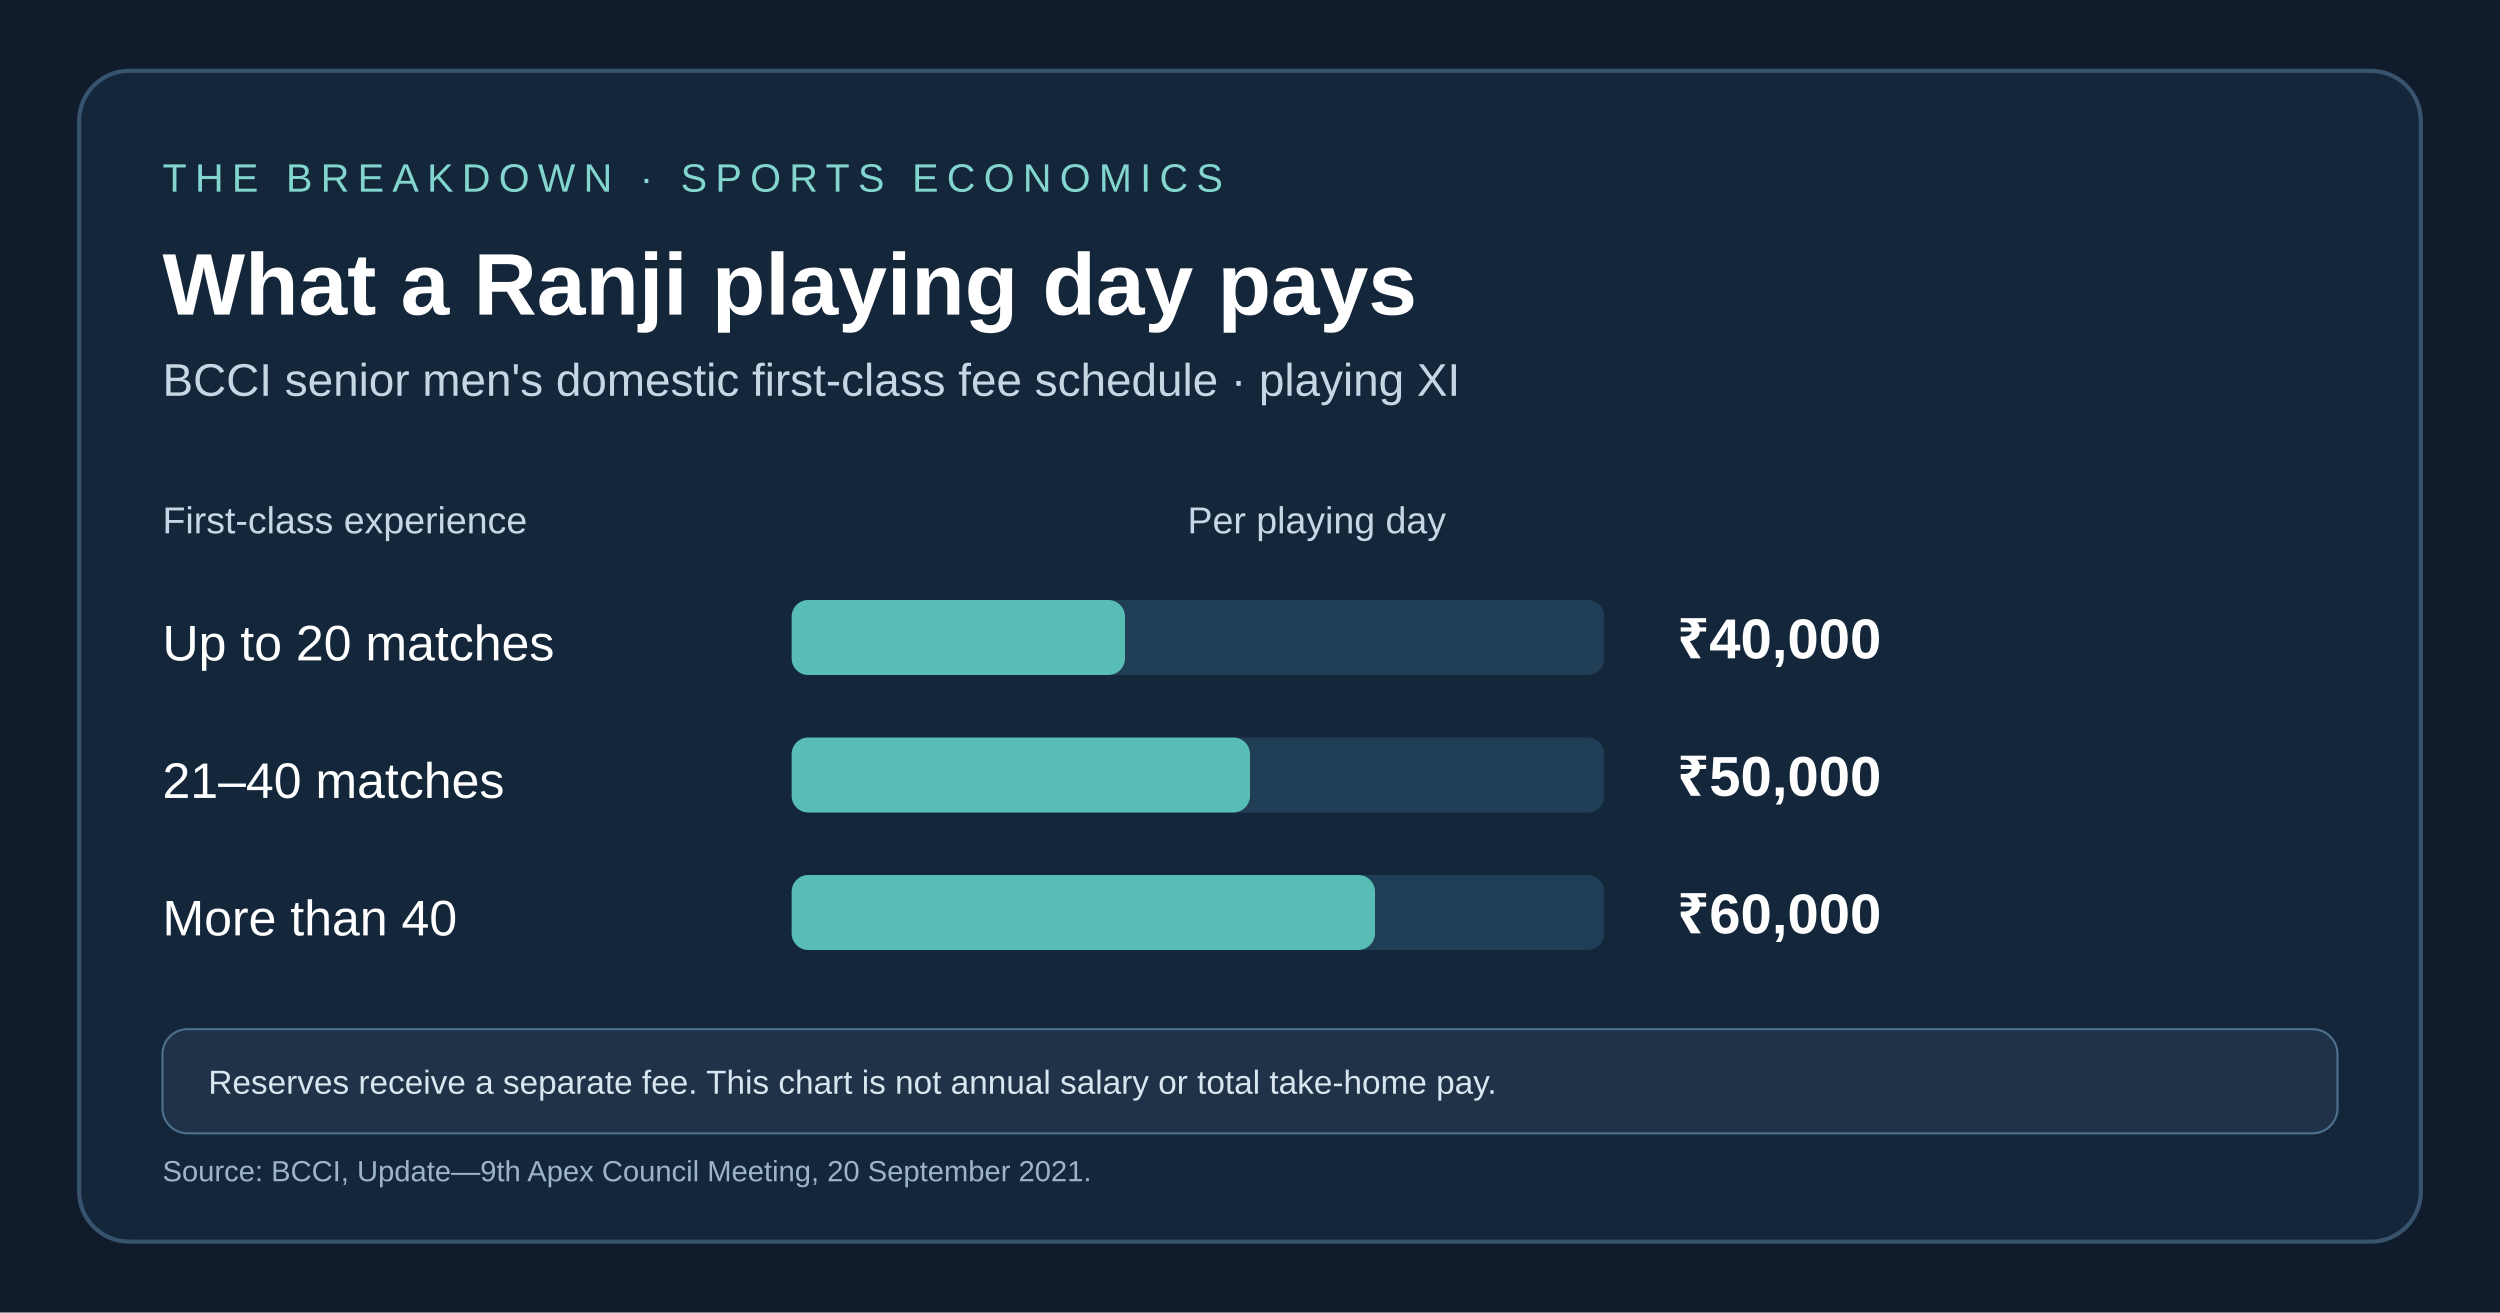
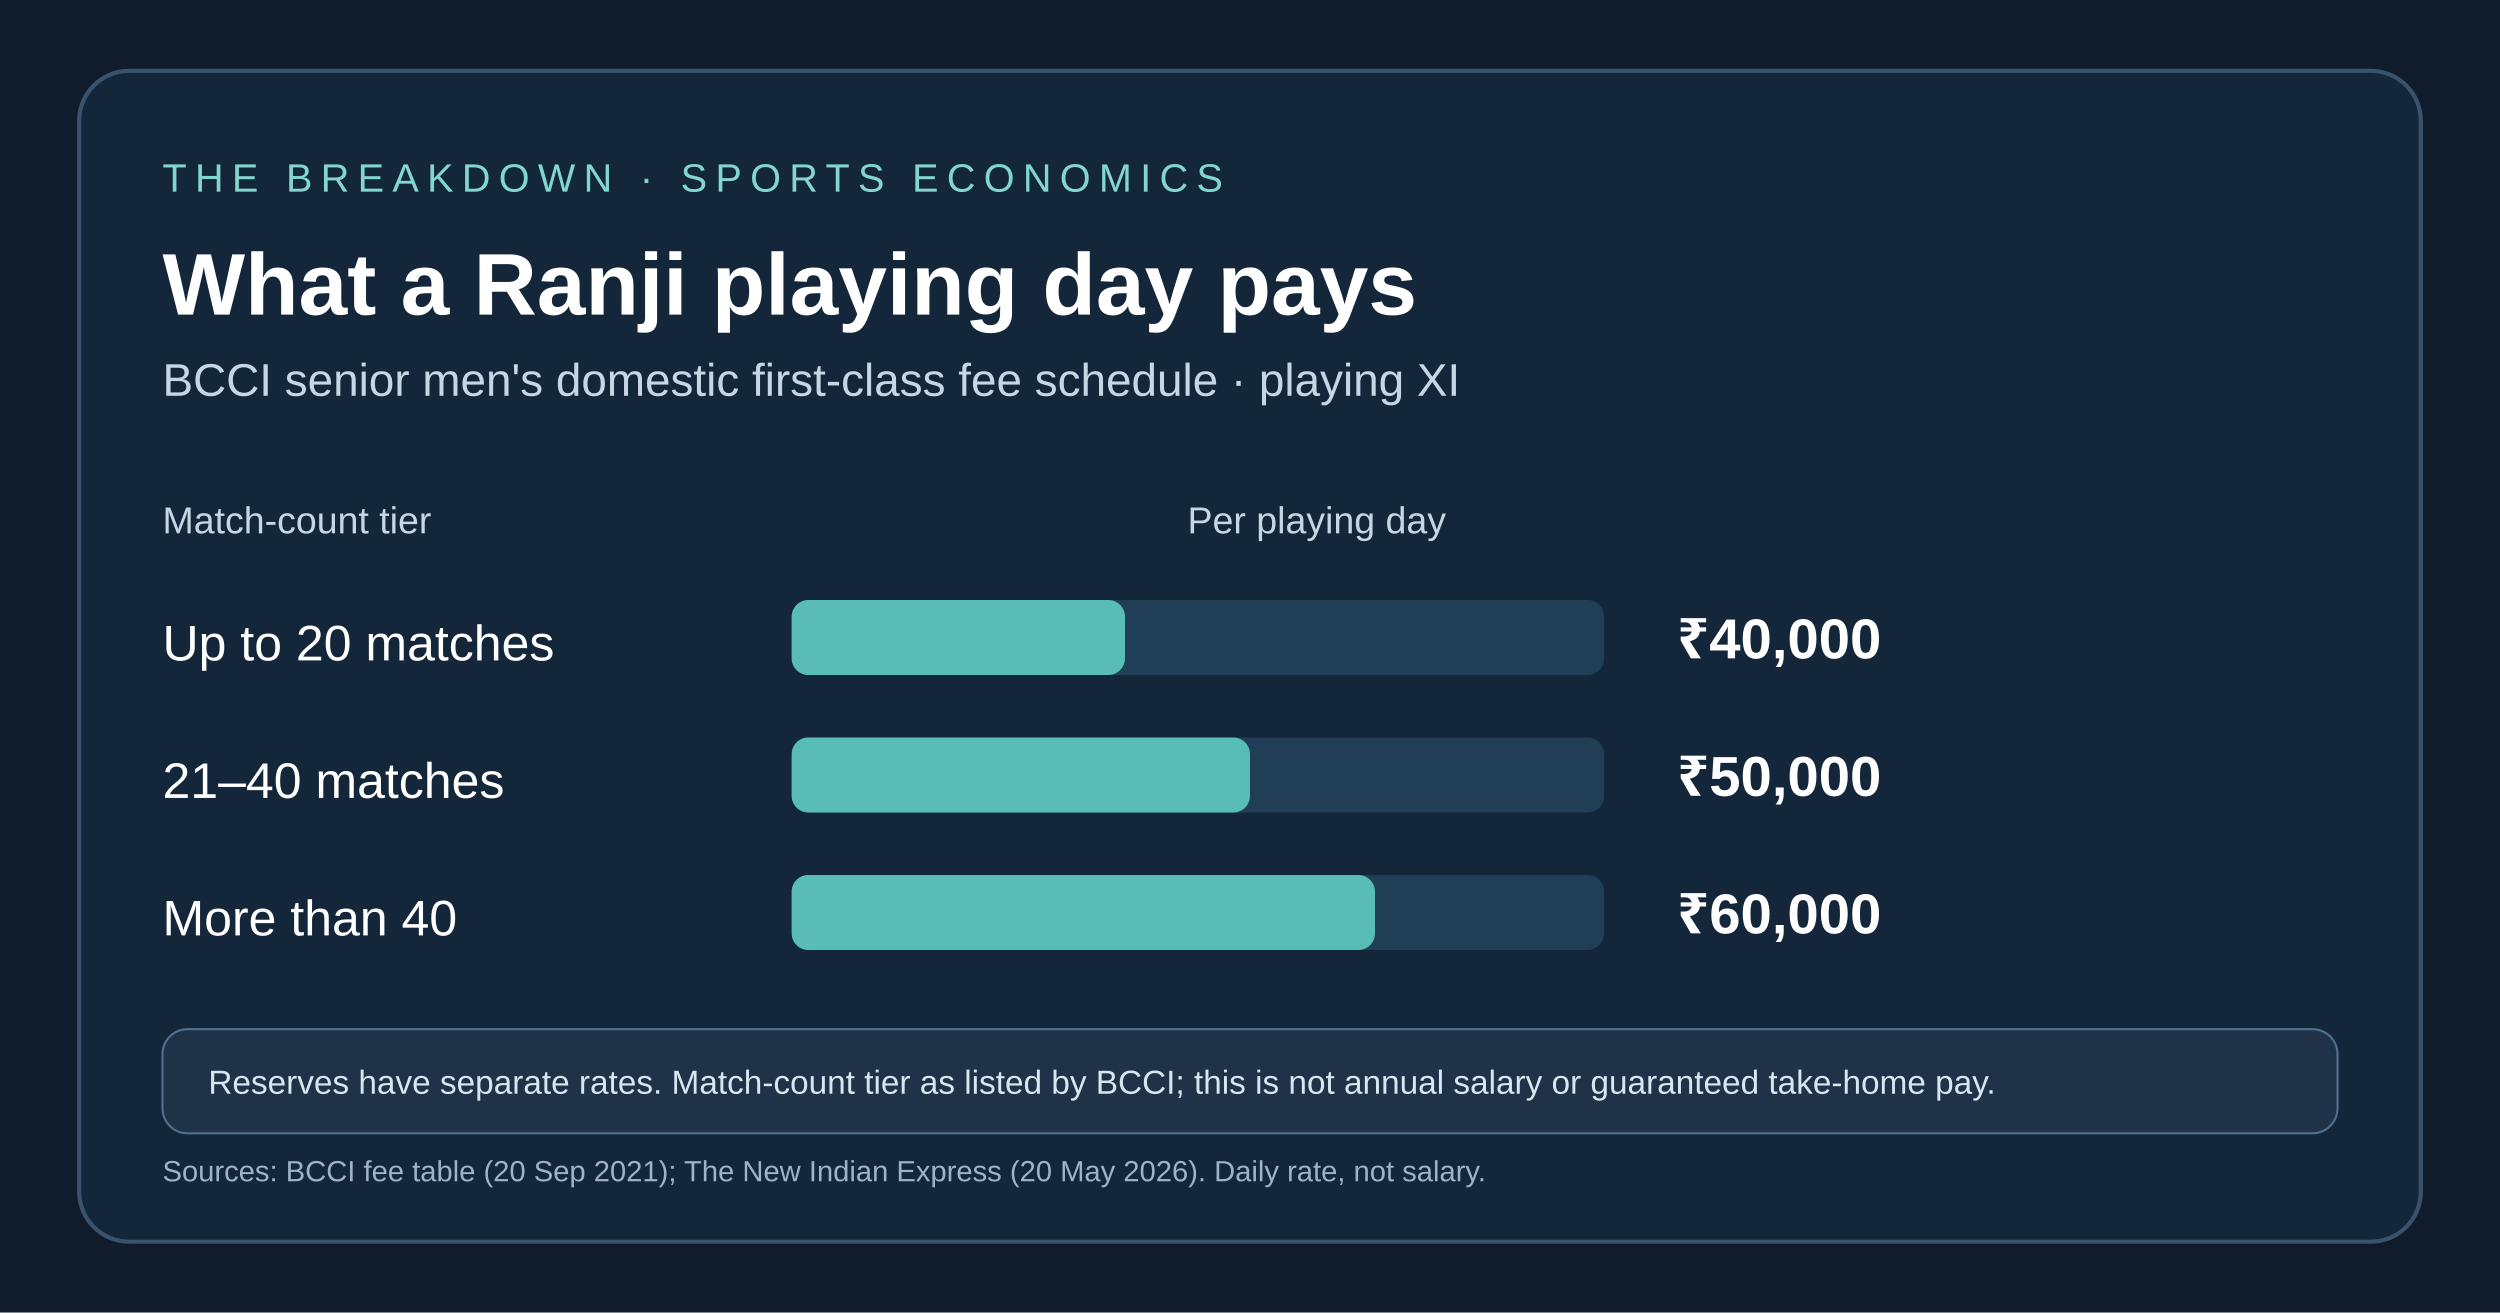
<svg xmlns="http://www.w3.org/2000/svg" viewBox="0 0 1200 630" role="img" aria-labelledby="title desc">
  <rect width="1200" height="630" fill="#101c2b" />
  <rect x="38" y="34" width="1124" height="562" rx="24" fill="#14263a" stroke="#38536d" stroke-width="2" />
  <text x="78" y="92" font-family="Arial,sans-serif" font-size="19" letter-spacing="4" fill="#83d6d0">THE BREAKDOWN · SPORTS ECONOMICS</text>
  <text x="78" y="151" font-family="Arial,sans-serif" font-size="42" font-weight="700" fill="#fff">What a Ranji playing day pays</text>
  <text x="78" y="190" font-family="Arial,sans-serif" font-size="22" fill="#c7d6e5">BCCI senior men's domestic first-class fee schedule · playing XI</text>
-   <text x="78" y="256" font-family="Arial,sans-serif" font-size="18" fill="#c7d6e5">First-class experience</text>
+   <text x="78" y="256" font-family="Arial,sans-serif" font-size="18" fill="#c7d6e5">Match-count tier</text>
  <text x="570" y="256" font-family="Arial,sans-serif" font-size="18" fill="#c7d6e5">Per playing day</text>
  <g>
    <text x="78" y="317" font-family="Arial,sans-serif" font-size="24" fill="#fff">Up to 20 matches</text>
    <rect x="380" y="288" width="390" height="36" rx="8" fill="#203e56" />
    <rect x="380" y="288" width="160" height="36" rx="8" fill="#58bdb4" />
    <text x="805" y="316" font-family="Arial,sans-serif" font-size="27" font-weight="700" fill="#fff">₹40,000</text>
  </g>
  <g>
    <text x="78" y="383" font-family="Arial,sans-serif" font-size="24" fill="#fff">21–40 matches</text>
    <rect x="380" y="354" width="390" height="36" rx="8" fill="#203e56" />
    <rect x="380" y="354" width="220" height="36" rx="8" fill="#58bdb4" />
    <text x="805" y="382" font-family="Arial,sans-serif" font-size="27" font-weight="700" fill="#fff">₹50,000</text>
  </g>
  <g>
    <text x="78" y="449" font-family="Arial,sans-serif" font-size="24" fill="#fff">More than 40</text>
    <rect x="380" y="420" width="390" height="36" rx="8" fill="#203e56" />
    <rect x="380" y="420" width="280" height="36" rx="8" fill="#58bdb4" />
    <text x="805" y="448" font-family="Arial,sans-serif" font-size="27" font-weight="700" fill="#fff">₹60,000</text>
  </g>
  <rect x="78" y="494" width="1044" height="50" rx="12" fill="#203247" stroke="#4e718d" />
-   <text x="100" y="525" font-family="Arial,sans-serif" font-size="16" fill="#d8e6f0">Reserves receive a separate fee. This chart is not annual salary or total take-home pay.</text>
-   <text x="78" y="567" font-family="Arial,sans-serif" font-size="14" fill="#9bb4ca">Source: BCCI, Update—9th Apex Council Meeting, 20 September 2021.</text>
+   <text x="100" y="525" font-family="Arial,sans-serif" font-size="16" fill="#d8e6f0">Reserves have separate rates. Match-count tier as listed by BCCI; this is not annual salary or guaranteed take-home pay.</text>
+   <text x="78" y="567" font-family="Arial,sans-serif" font-size="14" fill="#9bb4ca">Sources: BCCI fee table (20 Sep 2021); The New Indian Express (20 May 2026). Daily rate, not salary.</text>
</svg>
